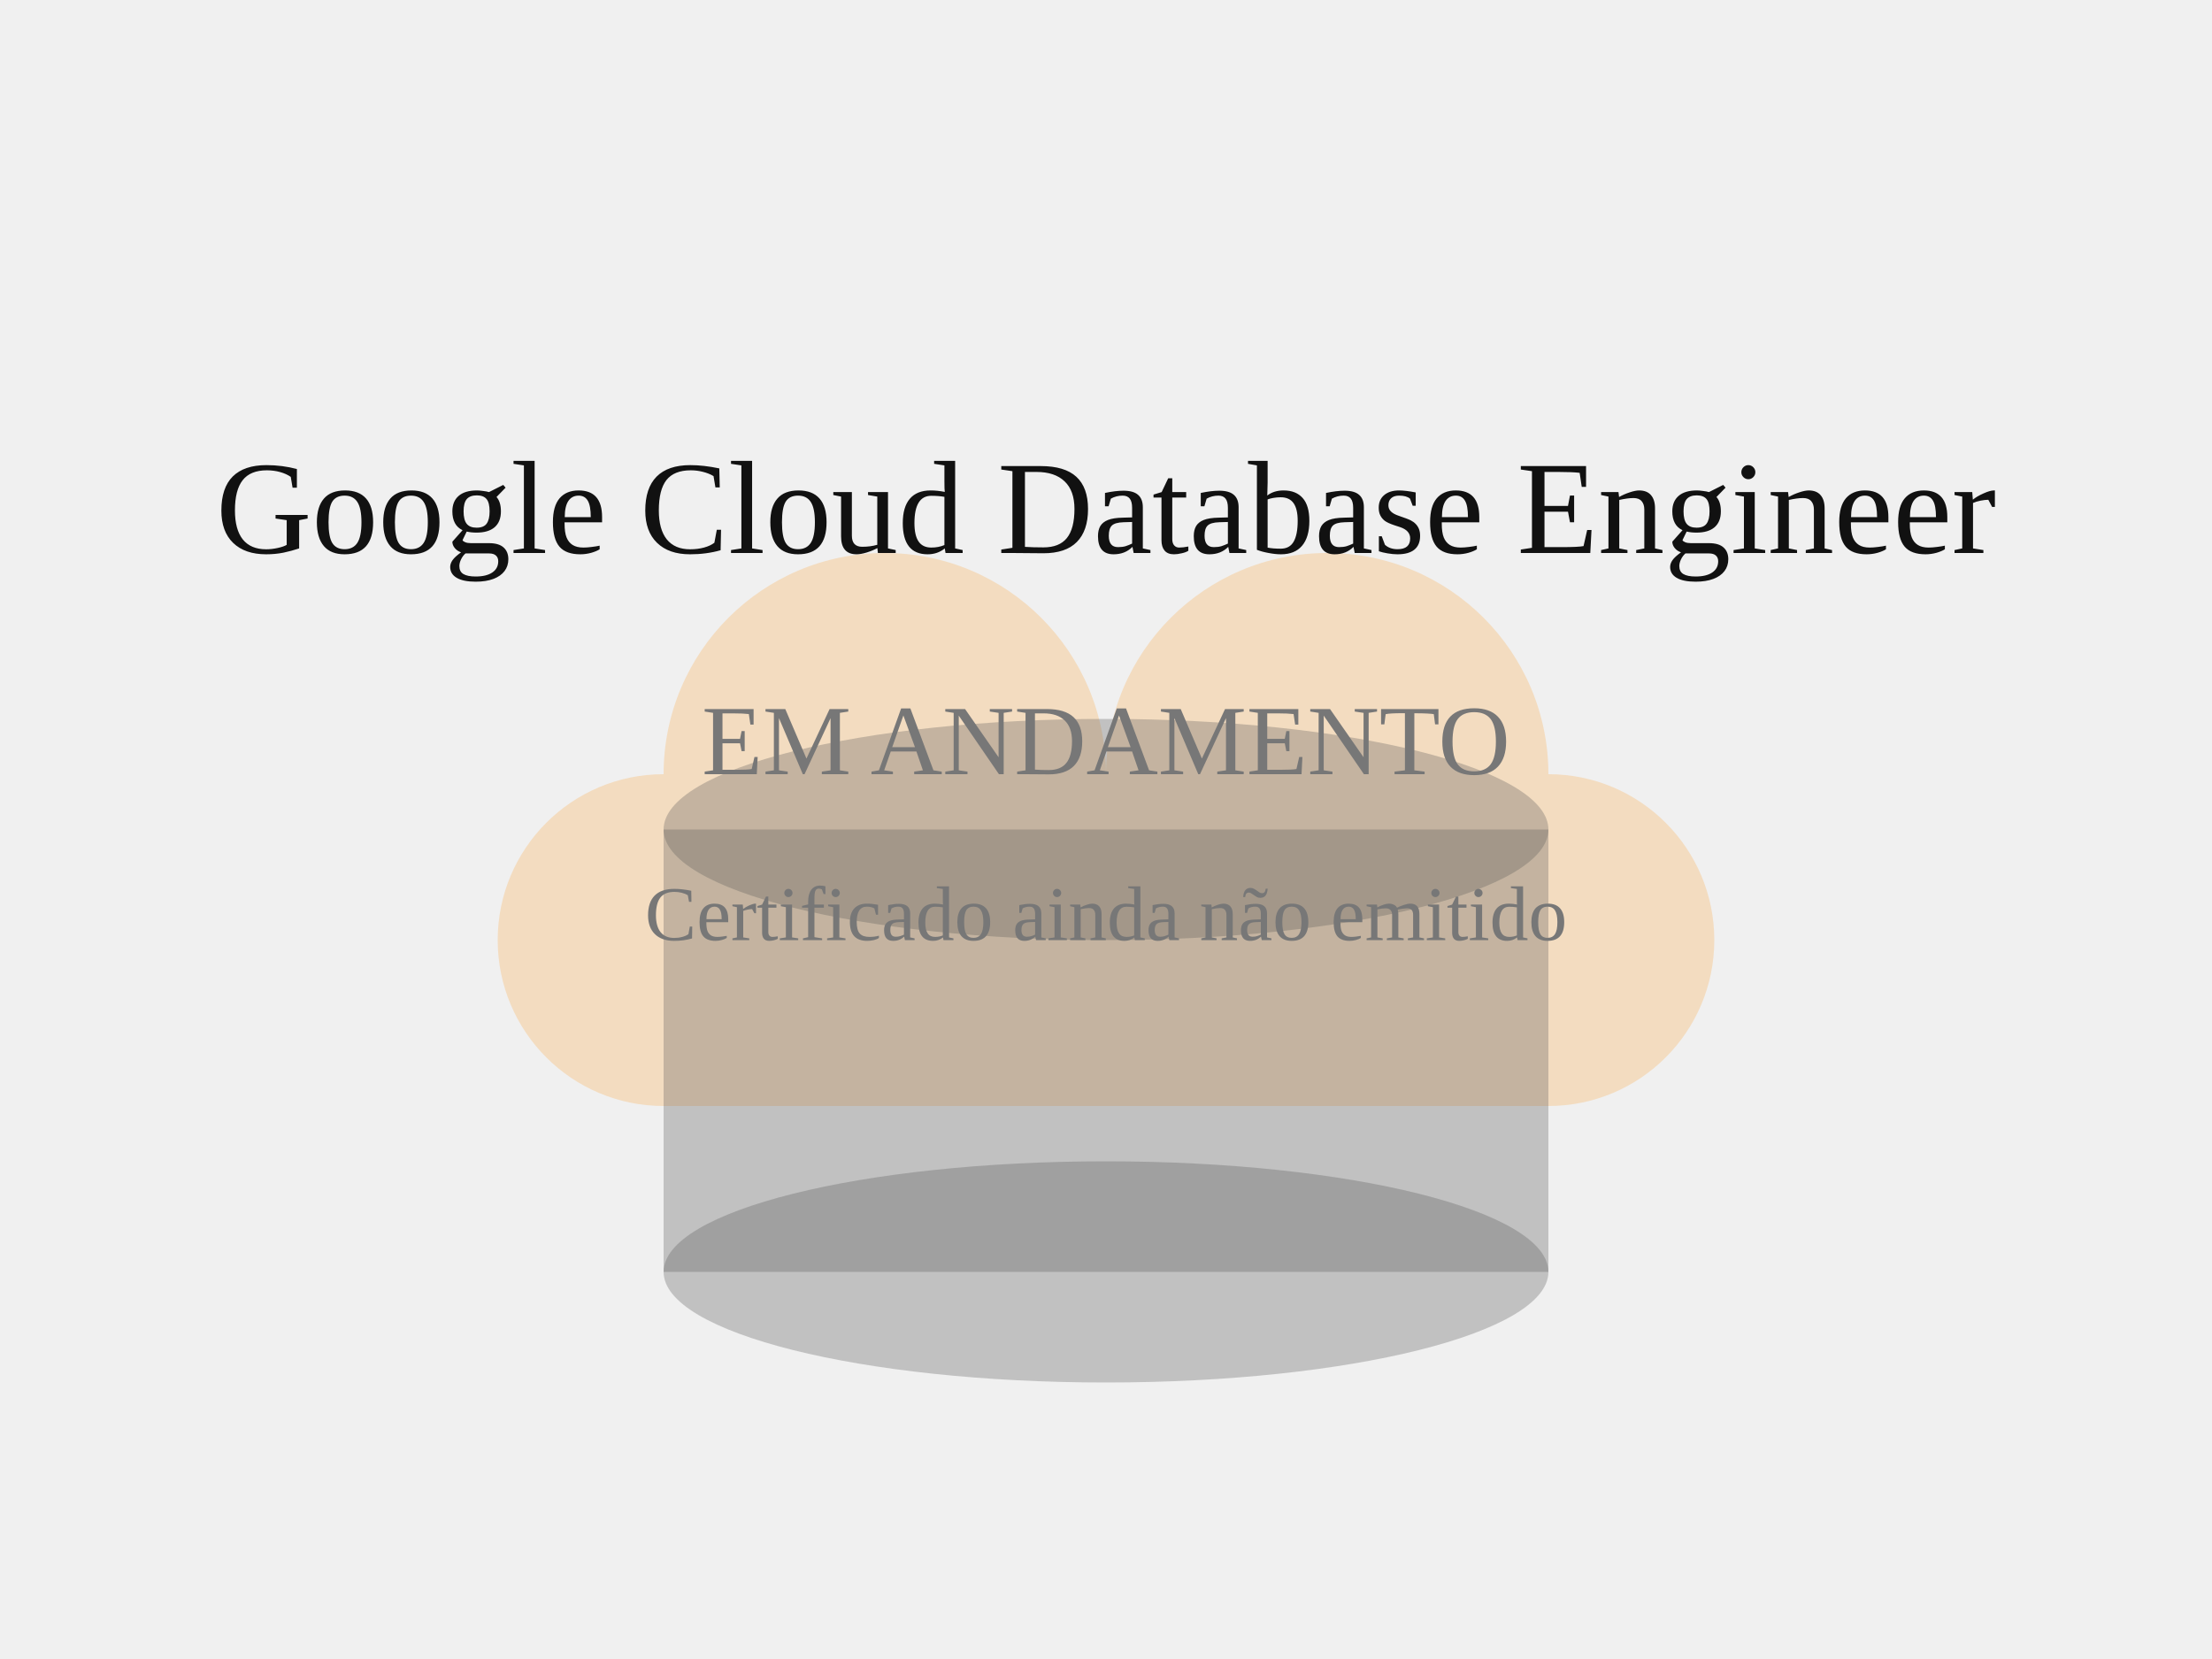
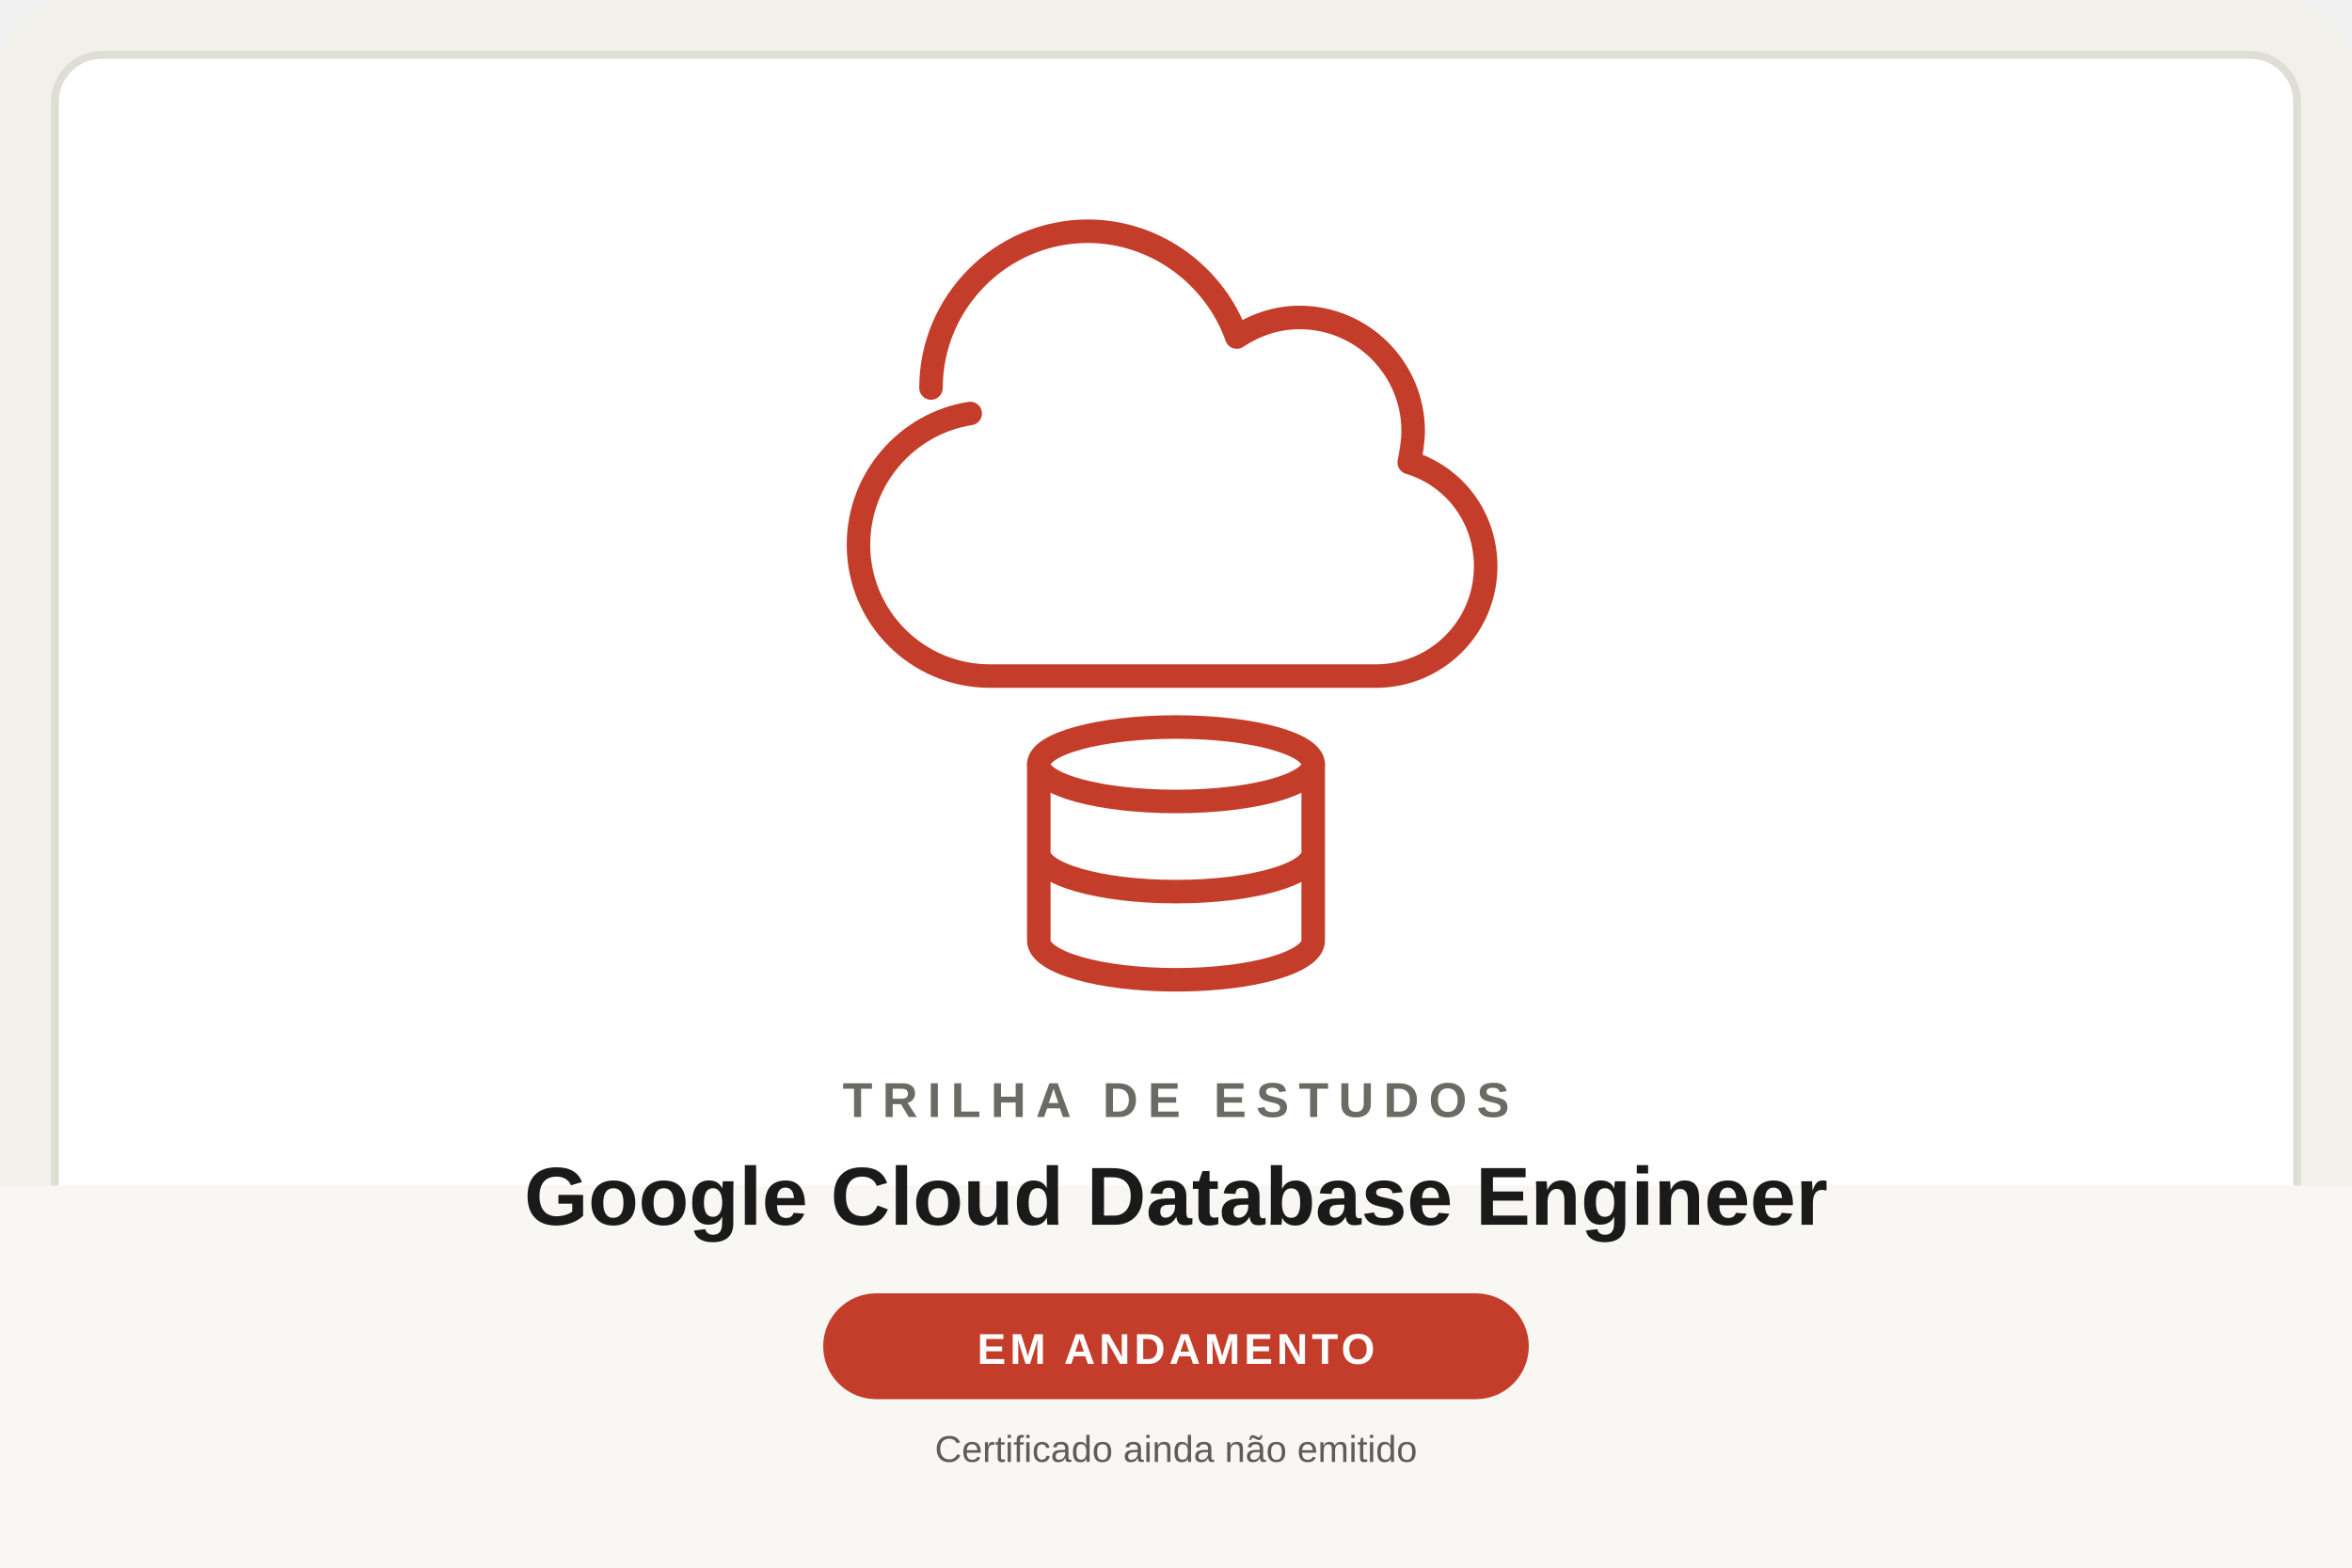
- <svg xmlns="http://www.w3.org/2000/svg" width="400" height="300" viewBox="0 0 400 300">
-   <rect width="100%" height="100%" fill="var(--surface, #f0f0f0)" />
-   <path d="M120 140 a40 40 0 0 1 80 0 a40 40 0 0 1 80 0 a30 30 0 0 1 0 60 h-160 a30 30 0 0 1 0 -60" fill="var(--accent, #ff8c00)" opacity="0.2" />
-   <ellipse cx="200" cy="150" rx="80" ry="20" fill="var(--accent-text, #555)" opacity="0.3" />
-   <rect x="120" y="150" width="160" height="80" fill="var(--accent-text, #555)" opacity="0.3" />
-   <ellipse cx="200" cy="230" rx="80" ry="20" fill="var(--accent-text, #555)" opacity="0.3" />
-   <text x="200" y="100" text-anchor="middle" font-family="var(--font-display, sans-serif)" font-size="24" fill="var(--text, #111)">Google Cloud Database Engineer</text>
-   <text x="200" y="140" text-anchor="middle" font-family="var(--font-mono, monospace)" font-size="18" fill="var(--text-muted, #777)">EM ANDAMENTO</text>
-   <text x="200" y="170" text-anchor="middle" font-family="var(--font-mono, monospace)" font-size="14" fill="var(--text-muted, #777)">Certificado ainda não emitido</text>
+ <svg xmlns="http://www.w3.org/2000/svg" width="1200" height="800" viewBox="0 0 1200 800" role="img" aria-labelledby="title desc">
+   <rect width="1200" height="800" rx="36" fill="#f1f0eb" />
+   <rect x="28" y="28" width="1144" height="744" rx="24" fill="#ffffff" stroke="#deddd6" stroke-width="4" />
+   <path d="M0 605h1200v195H0z" fill="#f8f7f3" />
+   <g fill="none" stroke="#c43d2a" stroke-width="12" stroke-linecap="round" stroke-linejoin="round">
+     <path d="M475 198c0-44 36-80 80-80 35 0 65 23 76 54 9-6 20-10 32-10 32 0 58 26 58 58 0 5-1 11-2 16 23 7 39 28 39 53 0 31-25 56-56 56H505c-37 0-67-30-67-67 0-34 25-62 57-67" />
+     <ellipse cx="600" cy="390" rx="70" ry="19" />
+     <path d="M530 390v90c0 11 31 20 70 20s70-9 70-20v-90M530 435c0 11 31 20 70 20s70-9 70-20" />
+   </g>
+   <text x="600" y="570" text-anchor="middle" fill="#6b6a64" font-family="Arial,sans-serif" font-size="25" font-weight="700" letter-spacing="5">TRILHA DE ESTUDOS</text>
+   <text x="600" y="625" text-anchor="middle" fill="#1a1a1a" font-family="Arial,sans-serif" font-size="42" font-weight="700">Google Cloud Database Engineer</text>
+   <rect x="420" y="660" width="360" height="54" rx="27" fill="#c43d2a" />
+   <text x="600" y="696" text-anchor="middle" fill="#ffffff" font-family="Arial,sans-serif" font-size="22" font-weight="700" letter-spacing="2">EM ANDAMENTO</text>
+   <text x="600" y="746" text-anchor="middle" fill="#5e5e59" font-family="Arial,sans-serif" font-size="19">Certificado ainda não emitido</text>
</svg>
